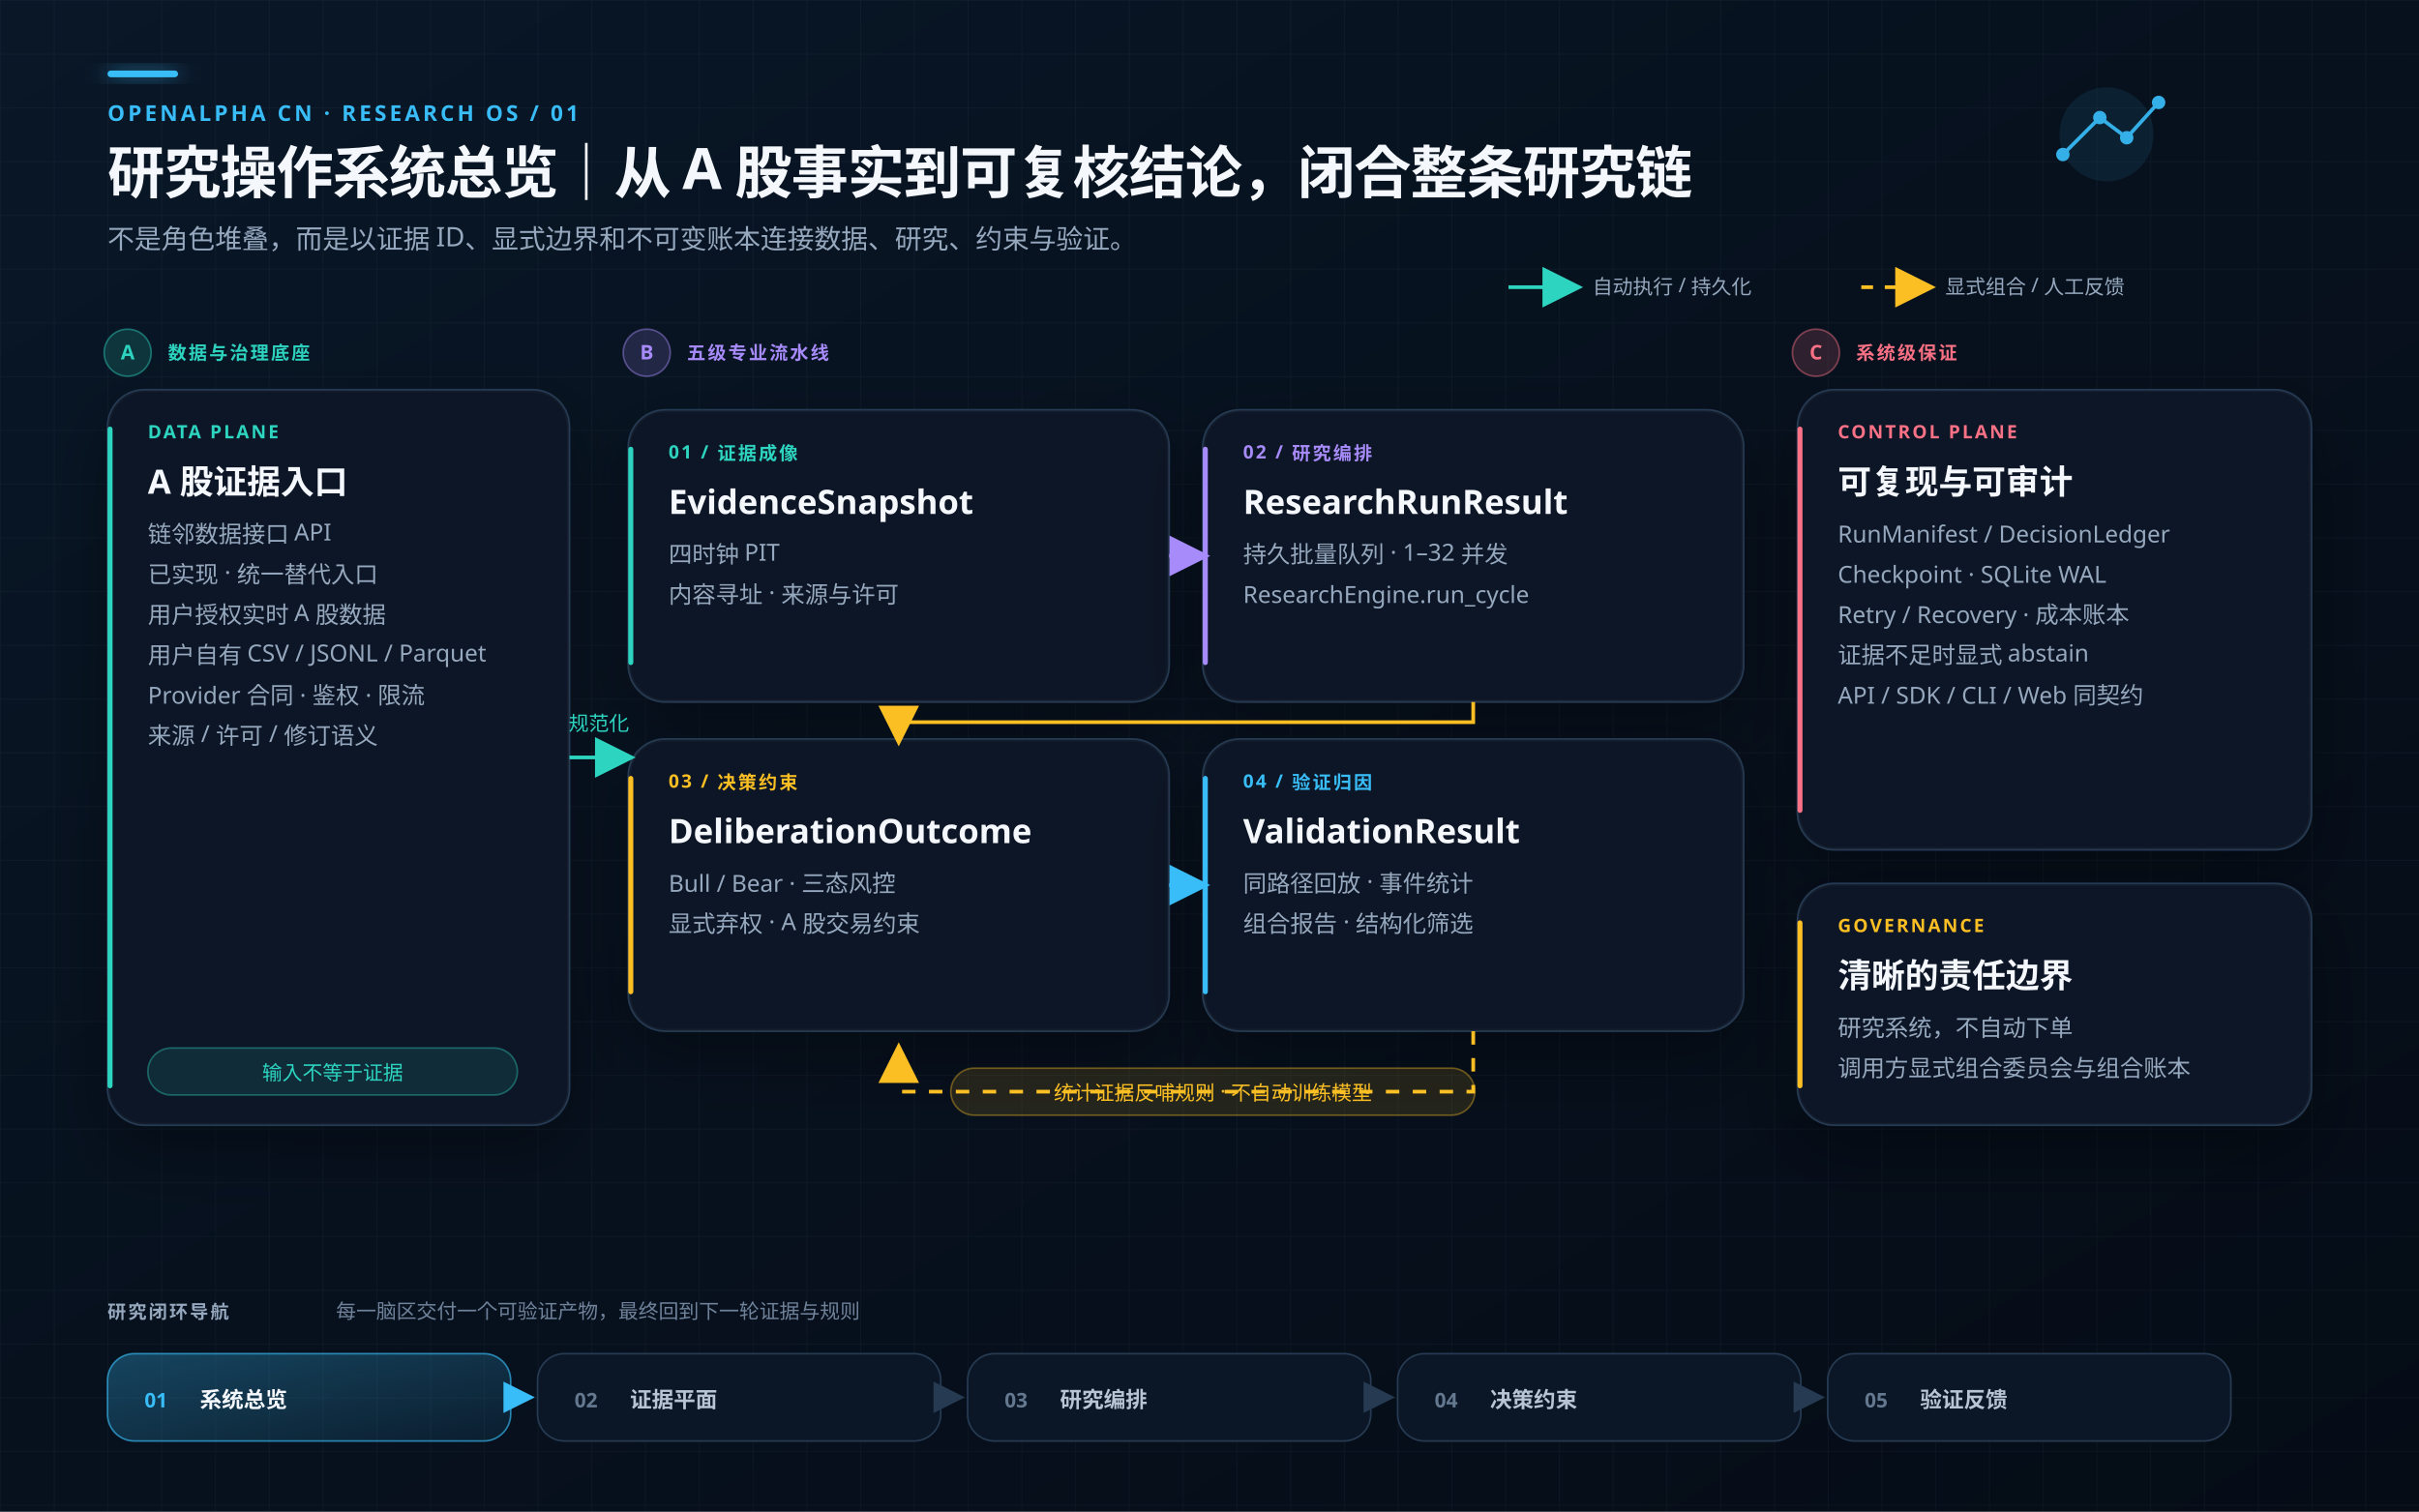
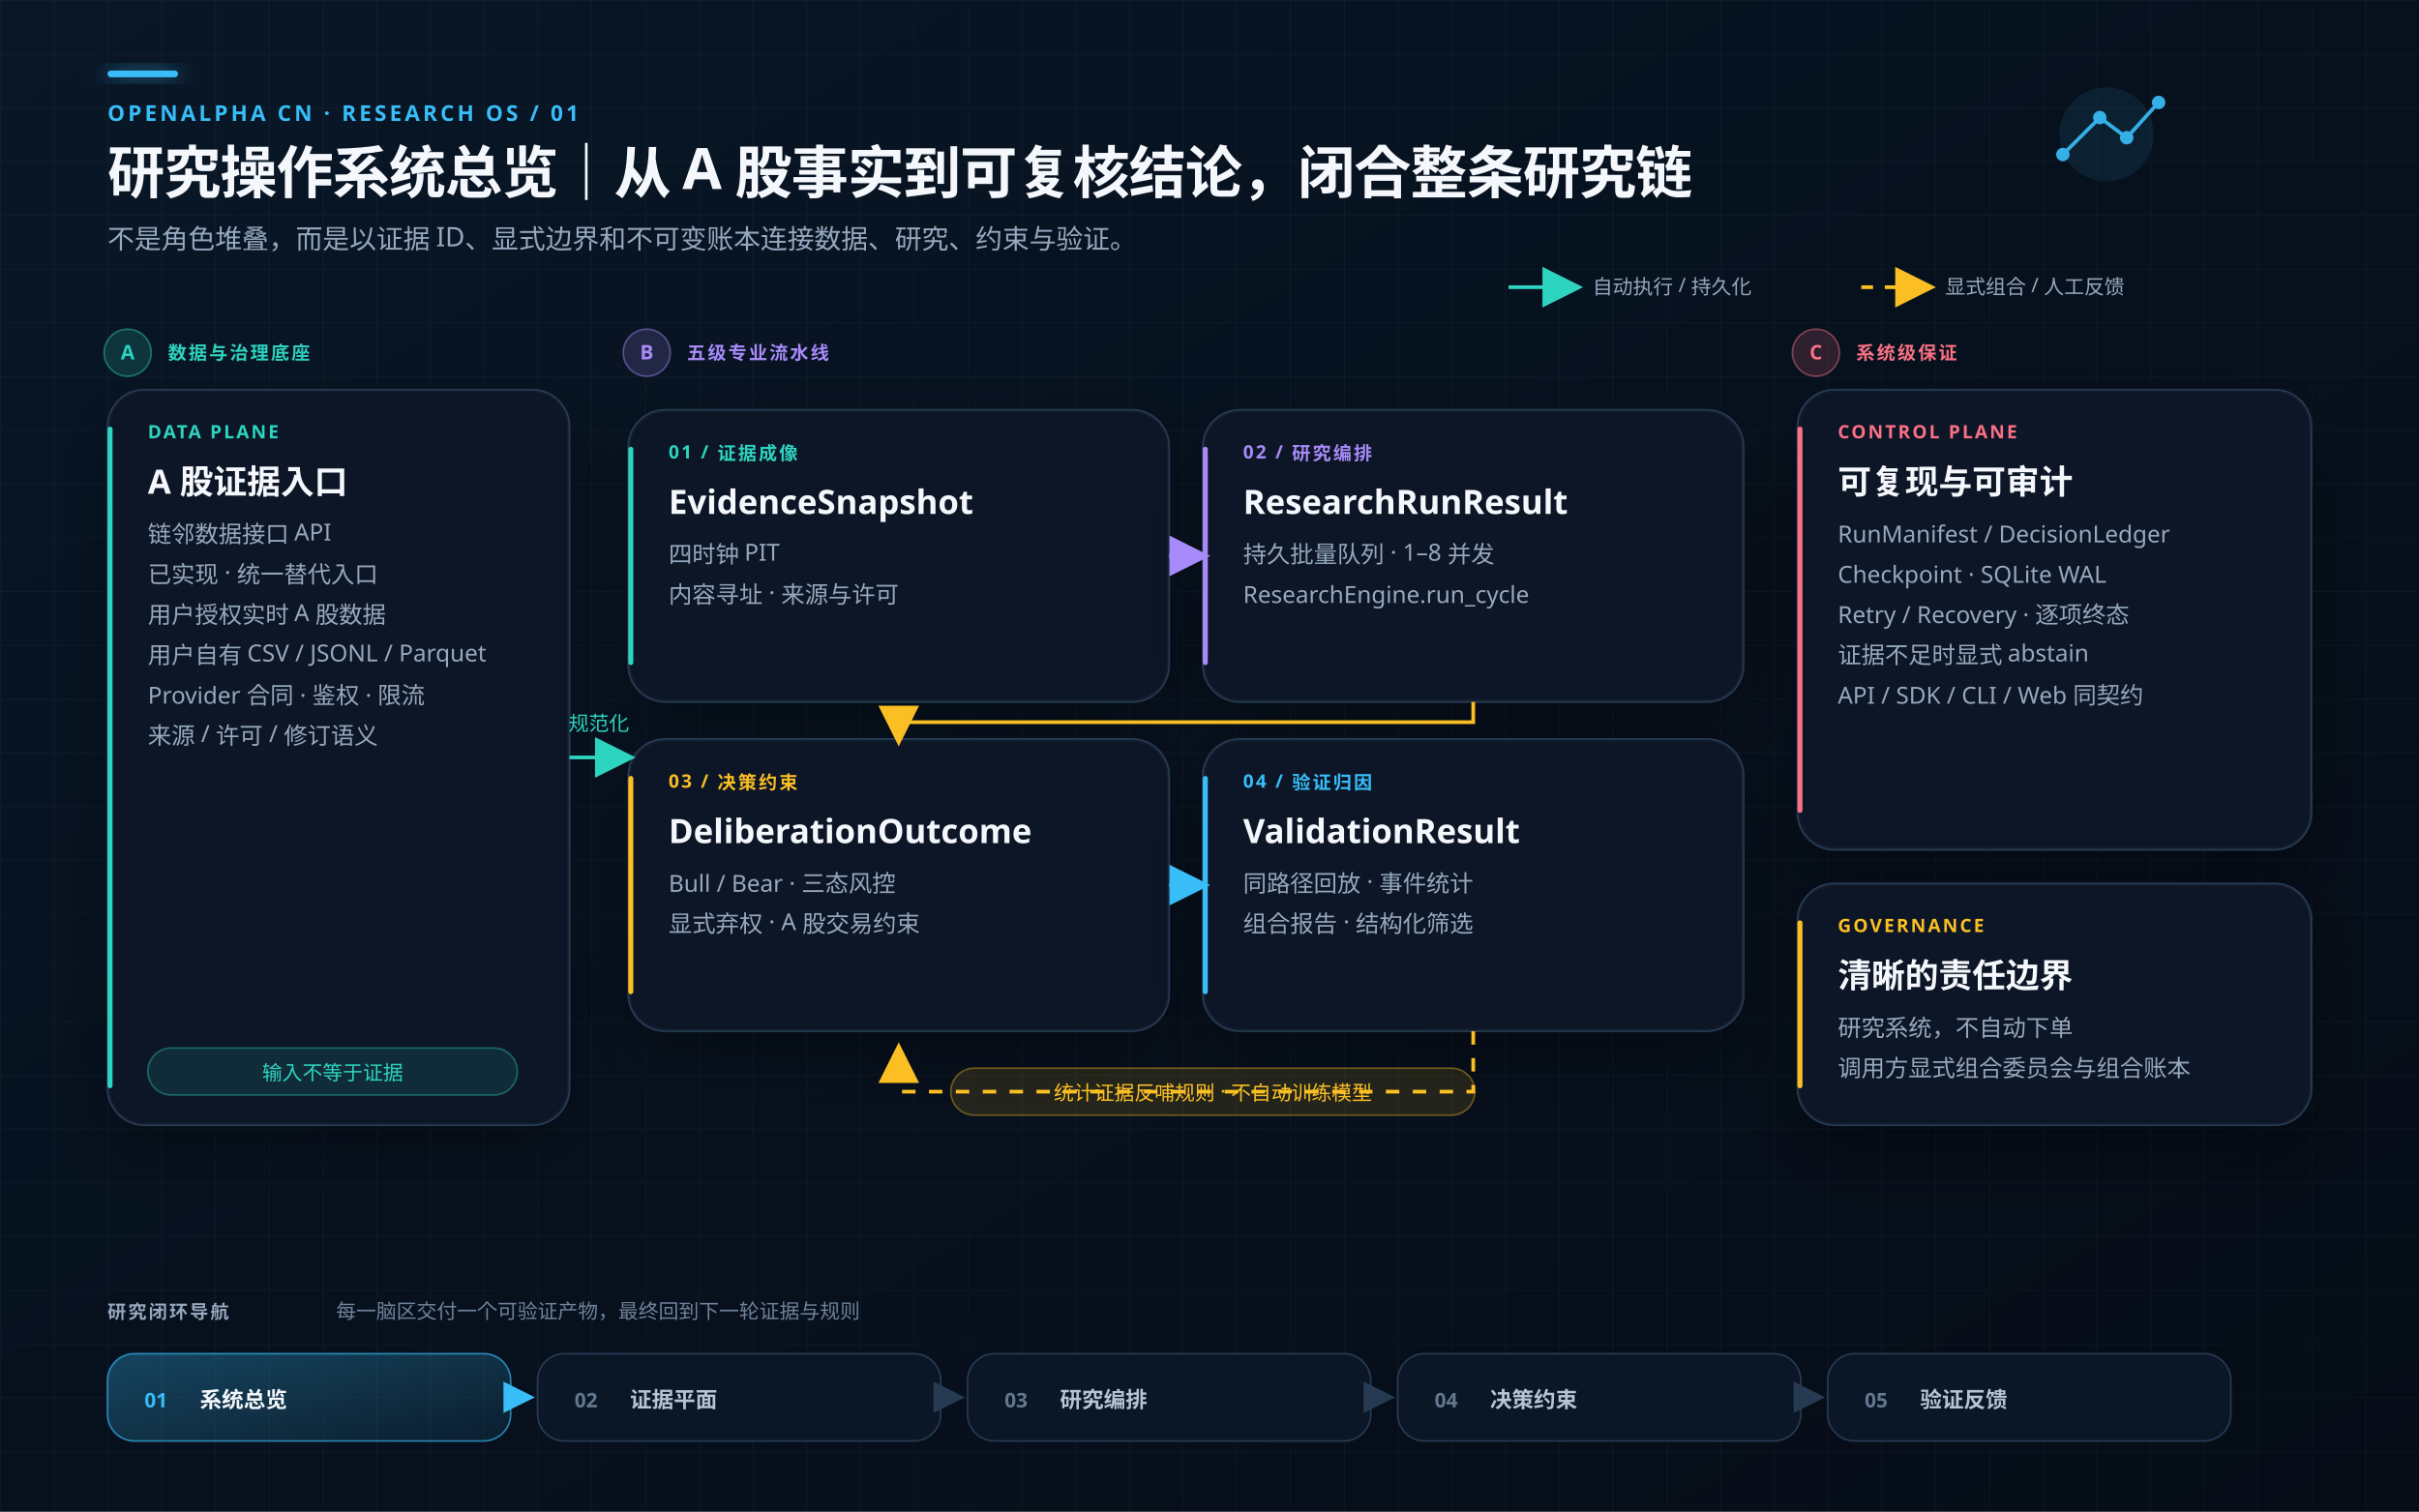
<svg xmlns="http://www.w3.org/2000/svg" width="1440" height="900" viewBox="0 0 1440 900" role="img" aria-labelledby="title desc">
  <defs>
    <linearGradient id="bgGradient" x1="0" y1="0" x2="1" y2="1">
      <stop offset="0" stop-color="#091727" />
      <stop offset=".48" stop-color="#07111E" />
      <stop offset="1" stop-color="#050C16" />
    </linearGradient>
    <radialGradient id="ambient" cx="0" cy="0" r="1" gradientTransform="translate(1160 40) rotate(135) scale(600 420)">
      <stop offset="0" stop-color="#38BDF8" stop-opacity=".16" />
      <stop offset=".62" stop-color="#38BDF8" stop-opacity=".025" />
      <stop offset="1" stop-color="#38BDF8" stop-opacity="0" />
    </radialGradient>
    <linearGradient id="activeNav" x1="0" y1="0" x2="1" y2="1">
      <stop offset="0" stop-color="#38BDF8" stop-opacity=".30" />
      <stop offset="1" stop-color="#38BDF8" stop-opacity=".08" />
    </linearGradient>
    <filter id="shadow" x="-20%" y="-20%" width="150%" height="170%">
      <feDropShadow dx="0" dy="16" stdDeviation="20" flood-color="#000000" flood-opacity=".34" />
    </filter>
    <filter id="softGlow" x="-100%" y="-100%" width="300%" height="300%">
      <feGaussianBlur stdDeviation="7" result="blur" />
      <feMerge>
        <feMergeNode in="blur" />
        <feMergeNode in="SourceGraphic" />
      </feMerge>
    </filter>
    <pattern id="grid" width="32" height="32" patternUnits="userSpaceOnUse">
      <path d="M32 0H0V32" fill="none" stroke="#6D87A3" stroke-width=".55" opacity=".12" />
    </pattern>
    <marker id="arrow" markerWidth="11" markerHeight="11" refX="9" refY="5.5" orient="auto" markerUnits="strokeWidth">
      <path d="M0 0L11 5.5L0 11Z" fill="context-stroke" />
    </marker>
    <style>
      text { font-family: Geist, "Plus Jakarta Sans", "Noto Sans SC", "Microsoft YaHei", sans-serif; }
      .eyebrow { font-size: 13px; font-weight: 760; letter-spacing: 1.8px; }
      .title { font-size: 34px; font-weight: 760; letter-spacing: -.5px; }
      .subtitle { font-size: 16px; font-weight: 480; }
      .micro { font-size: 11px; font-weight: 760; letter-spacing: 1.25px; }
      .cardTitle { font-size: 20px; font-weight: 720; }
      .body { font-size: 14px; font-weight: 490; }
      .small { font-size: 12px; font-weight: 520; }
      .mono { font-size: 12px; font-weight: 680; font-family: Geist Mono, "Noto Sans Mono CJK SC", monospace; }
      .metric { font-size: 28px; font-weight: 780; letter-spacing: -.5px; }
      .nav { font-size: 13px; font-weight: 680; }
      .navNum { font-size: 12px; font-weight: 800; }
    </style>
  </defs>
  <rect width="1440" height="900" fill="#07111E" />
  <rect width="1440" height="900" fill="url(#bgGradient)" />
  <rect width="1440" height="900" fill="url(#ambient)" />
  <rect width="1440" height="900" fill="url(#grid)" />
  <rect x="64" y="42" width="42" height="4" rx="2" fill="#38BDF8" filter="url(#softGlow)" />
  <text x="64" y="72" class="eyebrow" fill="#38BDF8">OPENALPHA CN · RESEARCH OS / 01</text>
  <text x="64" y="115" class="title" fill="#F4F7FB">研究操作系统总览｜从 A 股事实到可复核结论，闭合整条研究链</text>
  <text x="64" y="148" class="subtitle" fill="#96A8BE">不是角色堆叠，而是以证据 ID、显式边界和不可变账本连接数据、研究、约束与验证。</text>
  <g transform="translate(1210 50)" opacity=".92">
    <circle cx="44" cy="30" r="28" fill="#38BDF8" opacity=".09" />
    <path d="M18 42L40 20L56 32L75 11" fill="none" stroke="#38BDF8" stroke-width="2.2" />
    <circle cx="18" cy="42" r="4" fill="#38BDF8" />
    <circle cx="40" cy="20" r="4" fill="#38BDF8" />
    <circle cx="56" cy="32" r="4" fill="#38BDF8" />
    <circle cx="75" cy="11" r="4" fill="#38BDF8" />
  </g>
  <line x1="898" y1="171" x2="938" y2="171" stroke="#2DD4BF" stroke-width="2.2" marker-end="url(#arrow)" />
  <text x="948" y="175" class="small" fill="#96A8BE" text-anchor="start" opacity="1">自动执行 / 持久化</text>
  <line x1="1108" y1="171" x2="1148" y2="171" stroke="#FBBF24" stroke-width="2.2" stroke-dasharray="7 7" marker-end="url(#arrow)" />
  <text x="1158" y="175" class="small" fill="#96A8BE" text-anchor="start" opacity="1">显式组合 / 人工反馈</text>
  <circle cx="76" cy="210" r="14" fill="#2DD4BF" fill-opacity=".16" stroke="#2DD4BF" stroke-opacity=".45" />
  <text x="76" y="214" class="navNum" fill="#2DD4BF" text-anchor="middle" opacity="1">A</text>
  <text x="100" y="214" class="micro" fill="#2DD4BF" text-anchor="start" opacity="1">数据与治理底座</text>
  <rect x="64" y="232" width="275" height="438" rx="22" fill="#0C1928" stroke="#263A52" filter="url(#shadow)" />
  <rect x="65" y="233" width="273" height="436" rx="21" fill="none" stroke="#FFFFFF" stroke-opacity=".035" />
  <rect x="64" y="254" width="3" height="394" rx="1.5" fill="#2DD4BF" />
  <text x="88" y="261" class="micro" fill="#2DD4BF" text-anchor="start" opacity="1">DATA PLANE</text>
  <text x="88" y="294" class="cardTitle" fill="#F4F7FB" text-anchor="start" opacity="1">A 股证据入口</text>
  <text x="88" y="323" class="body" fill="#96A8BE" text-anchor="start" opacity="1">链邻数据接口 API</text>
  <text x="88" y="347" class="body" fill="#96A8BE" text-anchor="start" opacity="1">已实现 · 统一替代入口</text>
  <text x="88" y="371" class="body" fill="#96A8BE" text-anchor="start" opacity="1">用户授权实时 A 股数据</text>
  <text x="88" y="395" class="body" fill="#96A8BE" text-anchor="start" opacity="1">用户自有 CSV / JSONL / Parquet</text>
  <text x="88" y="419" class="body" fill="#96A8BE" text-anchor="start" opacity="1">Provider 合同 · 鉴权 · 限流</text>
  <text x="88" y="443" class="body" fill="#96A8BE" text-anchor="start" opacity="1">来源 / 许可 / 修订语义</text>
  <rect x="88" y="624" width="220" height="28" rx="14" fill="#2DD4BF" fill-opacity="0.12" stroke="#2DD4BF" stroke-opacity=".38" />
  <text x="198.0" y="643" class="small" fill="#2DD4BF" text-anchor="middle" opacity="1">输入不等于证据</text>
  <circle cx="385" cy="210" r="14" fill="#A78BFA" fill-opacity=".16" stroke="#A78BFA" stroke-opacity=".45" />
  <text x="385" y="214" class="navNum" fill="#A78BFA" text-anchor="middle" opacity="1">B</text>
  <text x="409" y="214" class="micro" fill="#A78BFA" text-anchor="start" opacity="1">五级专业流水线</text>
  <rect x="374" y="244" width="322" height="174" rx="22" fill="#0C1928" stroke="#263A52" filter="url(#shadow)" />
  <rect x="375" y="245" width="320" height="172" rx="21" fill="none" stroke="#FFFFFF" stroke-opacity=".035" />
  <rect x="374" y="266" width="3" height="130" rx="1.5" fill="#2DD4BF" />
  <text x="398" y="273" class="micro" fill="#2DD4BF" text-anchor="start" opacity="1">01 / 证据成像</text>
  <text x="398" y="306" class="cardTitle" fill="#F4F7FB" text-anchor="start" opacity="1">EvidenceSnapshot</text>
  <text x="398" y="335" class="body" fill="#96A8BE" text-anchor="start" opacity="1">四时钟 PIT</text>
  <text x="398" y="359" class="body" fill="#96A8BE" text-anchor="start" opacity="1">内容寻址 · 来源与许可</text>
  <rect x="716" y="244" width="322" height="174" rx="22" fill="#0C1928" stroke="#263A52" filter="url(#shadow)" />
  <rect x="717" y="245" width="320" height="172" rx="21" fill="none" stroke="#FFFFFF" stroke-opacity=".035" />
  <rect x="716" y="266" width="3" height="130" rx="1.5" fill="#A78BFA" />
  <text x="740" y="273" class="micro" fill="#A78BFA" text-anchor="start" opacity="1">02 / 研究编排</text>
  <text x="740" y="306" class="cardTitle" fill="#F4F7FB" text-anchor="start" opacity="1">ResearchRunResult</text>
-   <text x="740" y="335" class="body" fill="#96A8BE" text-anchor="start" opacity="1">持久批量队列 · 1–32 并发</text>
+   <text x="740" y="335" class="body" fill="#96A8BE" text-anchor="start" opacity="1">持久批量队列 · 1–8 并发</text>
  <text x="740" y="359" class="body" fill="#96A8BE" text-anchor="start" opacity="1">ResearchEngine.run_cycle</text>
  <rect x="374" y="440" width="322" height="174" rx="22" fill="#0C1928" stroke="#263A52" filter="url(#shadow)" />
  <rect x="375" y="441" width="320" height="172" rx="21" fill="none" stroke="#FFFFFF" stroke-opacity=".035" />
  <rect x="374" y="462" width="3" height="130" rx="1.5" fill="#FBBF24" />
  <text x="398" y="469" class="micro" fill="#FBBF24" text-anchor="start" opacity="1">03 / 决策约束</text>
  <text x="398" y="502" class="cardTitle" fill="#F4F7FB" text-anchor="start" opacity="1">DeliberationOutcome</text>
  <text x="398" y="531" class="body" fill="#96A8BE" text-anchor="start" opacity="1">Bull / Bear · 三态风控</text>
  <text x="398" y="555" class="body" fill="#96A8BE" text-anchor="start" opacity="1">显式弃权 · A 股交易约束</text>
  <rect x="716" y="440" width="322" height="174" rx="22" fill="#0C1928" stroke="#263A52" filter="url(#shadow)" />
  <rect x="717" y="441" width="320" height="172" rx="21" fill="none" stroke="#FFFFFF" stroke-opacity=".035" />
  <rect x="716" y="462" width="3" height="130" rx="1.5" fill="#38BDF8" />
  <text x="740" y="469" class="micro" fill="#38BDF8" text-anchor="start" opacity="1">04 / 验证归因</text>
  <text x="740" y="502" class="cardTitle" fill="#F4F7FB" text-anchor="start" opacity="1">ValidationResult</text>
  <text x="740" y="531" class="body" fill="#96A8BE" text-anchor="start" opacity="1">同路径回放 · 事件统计</text>
  <text x="740" y="555" class="body" fill="#96A8BE" text-anchor="start" opacity="1">组合报告 · 结构化筛选</text>
  <path d="M696 331L716 331" fill="none" stroke="#A78BFA" stroke-width="2.2" marker-end="url(#arrow)" />
  <path d="M877 418V430H535V440" fill="none" stroke="#FBBF24" stroke-width="2.2" marker-end="url(#arrow)" opacity="1" />
  <path d="M696 527L716 527" fill="none" stroke="#38BDF8" stroke-width="2.2" marker-end="url(#arrow)" />
  <path d="M877 614V650H535V625" fill="none" stroke="#FBBF24" stroke-width="2.2" stroke-dasharray="8 8" marker-end="url(#arrow)" opacity="1" />
  <rect x="566" y="636" width="312" height="28" rx="14" fill="#FBBF24" fill-opacity="0.12" stroke="#FBBF24" stroke-opacity=".38" />
  <text x="722.0" y="655" class="small" fill="#FBBF24" text-anchor="middle" opacity="1">统计证据反哺规则 · 不自动训练模型</text>
  <path d="M339 451L374 451" fill="none" stroke="#2DD4BF" stroke-width="2.2" marker-end="url(#arrow)" />
  <text x="356.5" y="435" class="small" fill="#2DD4BF" text-anchor="middle" opacity="1">规范化</text>
  <circle cx="1081" cy="210" r="14" fill="#FB7185" fill-opacity=".16" stroke="#FB7185" stroke-opacity=".45" />
  <text x="1081" y="214" class="navNum" fill="#FB7185" text-anchor="middle" opacity="1">C</text>
  <text x="1105" y="214" class="micro" fill="#FB7185" text-anchor="start" opacity="1">系统级保证</text>
  <rect x="1070" y="232" width="306" height="274" rx="22" fill="#0C1928" stroke="#263A52" filter="url(#shadow)" />
  <rect x="1071" y="233" width="304" height="272" rx="21" fill="none" stroke="#FFFFFF" stroke-opacity=".035" />
  <rect x="1070" y="254" width="3" height="230" rx="1.5" fill="#FB7185" />
  <text x="1094" y="261" class="micro" fill="#FB7185" text-anchor="start" opacity="1">CONTROL PLANE</text>
  <text x="1094" y="294" class="cardTitle" fill="#F4F7FB" text-anchor="start" opacity="1">可复现与可审计</text>
  <text x="1094" y="323" class="body" fill="#96A8BE" text-anchor="start" opacity="1">RunManifest / DecisionLedger</text>
  <text x="1094" y="347" class="body" fill="#96A8BE" text-anchor="start" opacity="1">Checkpoint · SQLite WAL</text>
-   <text x="1094" y="371" class="body" fill="#96A8BE" text-anchor="start" opacity="1">Retry / Recovery · 成本账本</text>
+   <text x="1094" y="371" class="body" fill="#96A8BE" text-anchor="start" opacity="1">Retry / Recovery · 逐项终态</text>
  <text x="1094" y="395" class="body" fill="#96A8BE" text-anchor="start" opacity="1">证据不足时显式 abstain</text>
  <text x="1094" y="419" class="body" fill="#96A8BE" text-anchor="start" opacity="1">API / SDK / CLI / Web 同契约</text>
  <rect x="1070" y="526" width="306" height="144" rx="22" fill="#0C1928" stroke="#263A52" filter="url(#shadow)" />
  <rect x="1071" y="527" width="304" height="142" rx="21" fill="none" stroke="#FFFFFF" stroke-opacity=".035" />
  <rect x="1070" y="548" width="3" height="100" rx="1.5" fill="#FBBF24" />
  <text x="1094" y="555" class="micro" fill="#FBBF24" text-anchor="start" opacity="1">GOVERNANCE</text>
  <text x="1094" y="588" class="cardTitle" fill="#F4F7FB" text-anchor="start" opacity="1">清晰的责任边界</text>
  <text x="1094" y="617" class="body" fill="#96A8BE" text-anchor="start" opacity="1">研究系统，不自动下单</text>
  <text x="1094" y="641" class="body" fill="#96A8BE" text-anchor="start" opacity="1">调用方显式组合委员会与组合账本</text>
  <text x="64" y="785" class="micro" fill="#96A8BE" text-anchor="start" opacity="1">研究闭环导航</text>
  <text x="200" y="785" class="small" fill="#6F829A" text-anchor="start" opacity="1">每一脑区交付一个可验证产物，最终回到下一轮证据与规则</text>
  <rect x="64" y="806" width="240" height="52" rx="16" fill="url(#activeNav)" stroke="#38BDF8" stroke-opacity=".64" />
  <text x="86" y="838" class="navNum" fill="#38BDF8" text-anchor="start" opacity="1">01</text>
  <text x="119" y="838" class="nav" fill="#F4F7FB" text-anchor="start" opacity="1">系统总览</text>
  <path d="M309 832H315" stroke="#38BDF8" stroke-width="1.7" marker-end="url(#arrow)" />
  <rect x="320" y="806" width="240" height="52" rx="16" fill="#0B1726" stroke="#263A52" />
  <text x="342" y="838" class="navNum" fill="#647890" text-anchor="start" opacity="1">02</text>
  <text x="375" y="838" class="nav" fill="#B7C4D4" text-anchor="start" opacity="1">证据平面</text>
  <path d="M565 832H571" stroke="#263A52" stroke-width="1.7" marker-end="url(#arrow)" />
  <rect x="576" y="806" width="240" height="52" rx="16" fill="#0B1726" stroke="#263A52" />
  <text x="598" y="838" class="navNum" fill="#647890" text-anchor="start" opacity="1">03</text>
  <text x="631" y="838" class="nav" fill="#B7C4D4" text-anchor="start" opacity="1">研究编排</text>
  <path d="M821 832H827" stroke="#263A52" stroke-width="1.7" marker-end="url(#arrow)" />
  <rect x="832" y="806" width="240" height="52" rx="16" fill="#0B1726" stroke="#263A52" />
  <text x="854" y="838" class="navNum" fill="#647890" text-anchor="start" opacity="1">04</text>
  <text x="887" y="838" class="nav" fill="#B7C4D4" text-anchor="start" opacity="1">决策约束</text>
  <path d="M1077 832H1083" stroke="#263A52" stroke-width="1.7" marker-end="url(#arrow)" />
  <rect x="1088" y="806" width="240" height="52" rx="16" fill="#0B1726" stroke="#263A52" />
  <text x="1110" y="838" class="navNum" fill="#647890" text-anchor="start" opacity="1">05</text>
  <text x="1143" y="838" class="nav" fill="#B7C4D4" text-anchor="start" opacity="1">验证反馈</text>
</svg>
